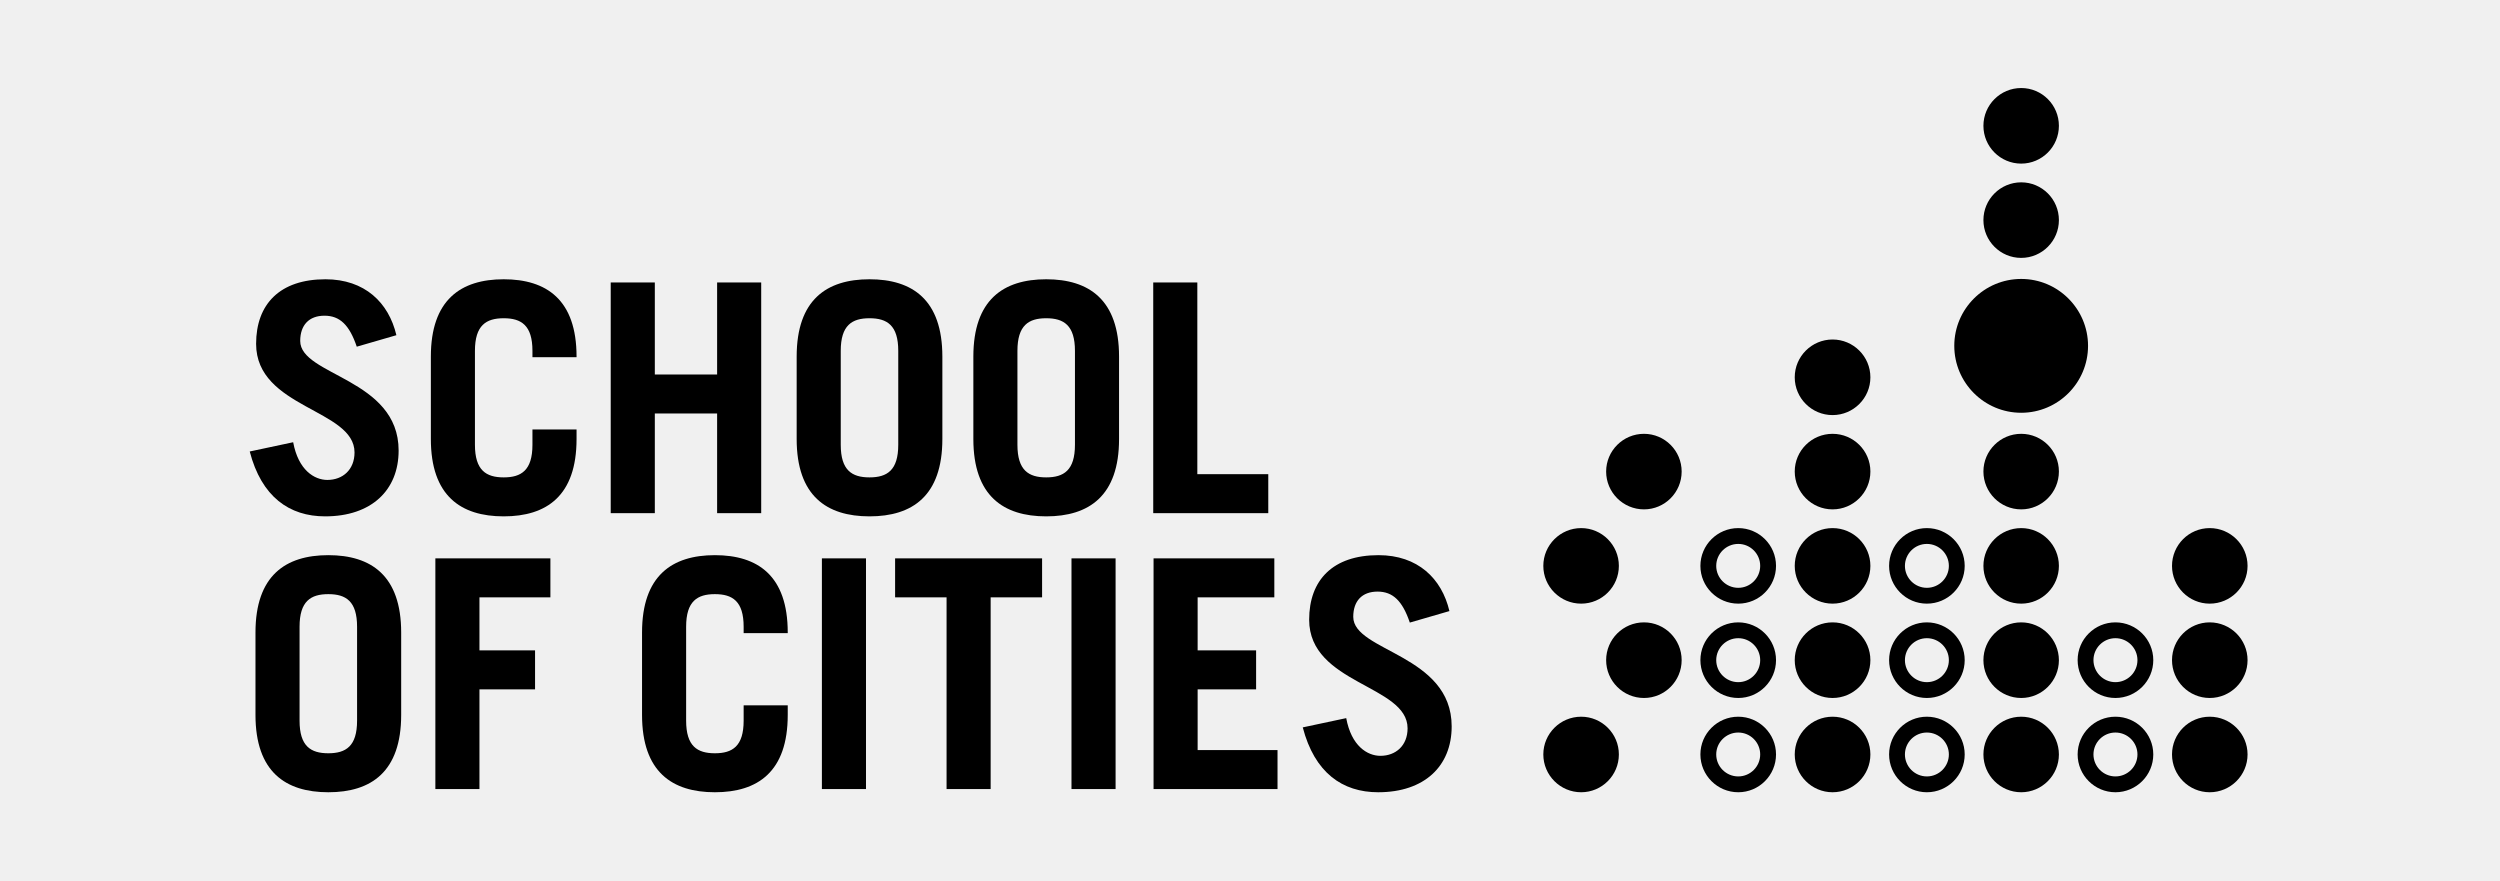
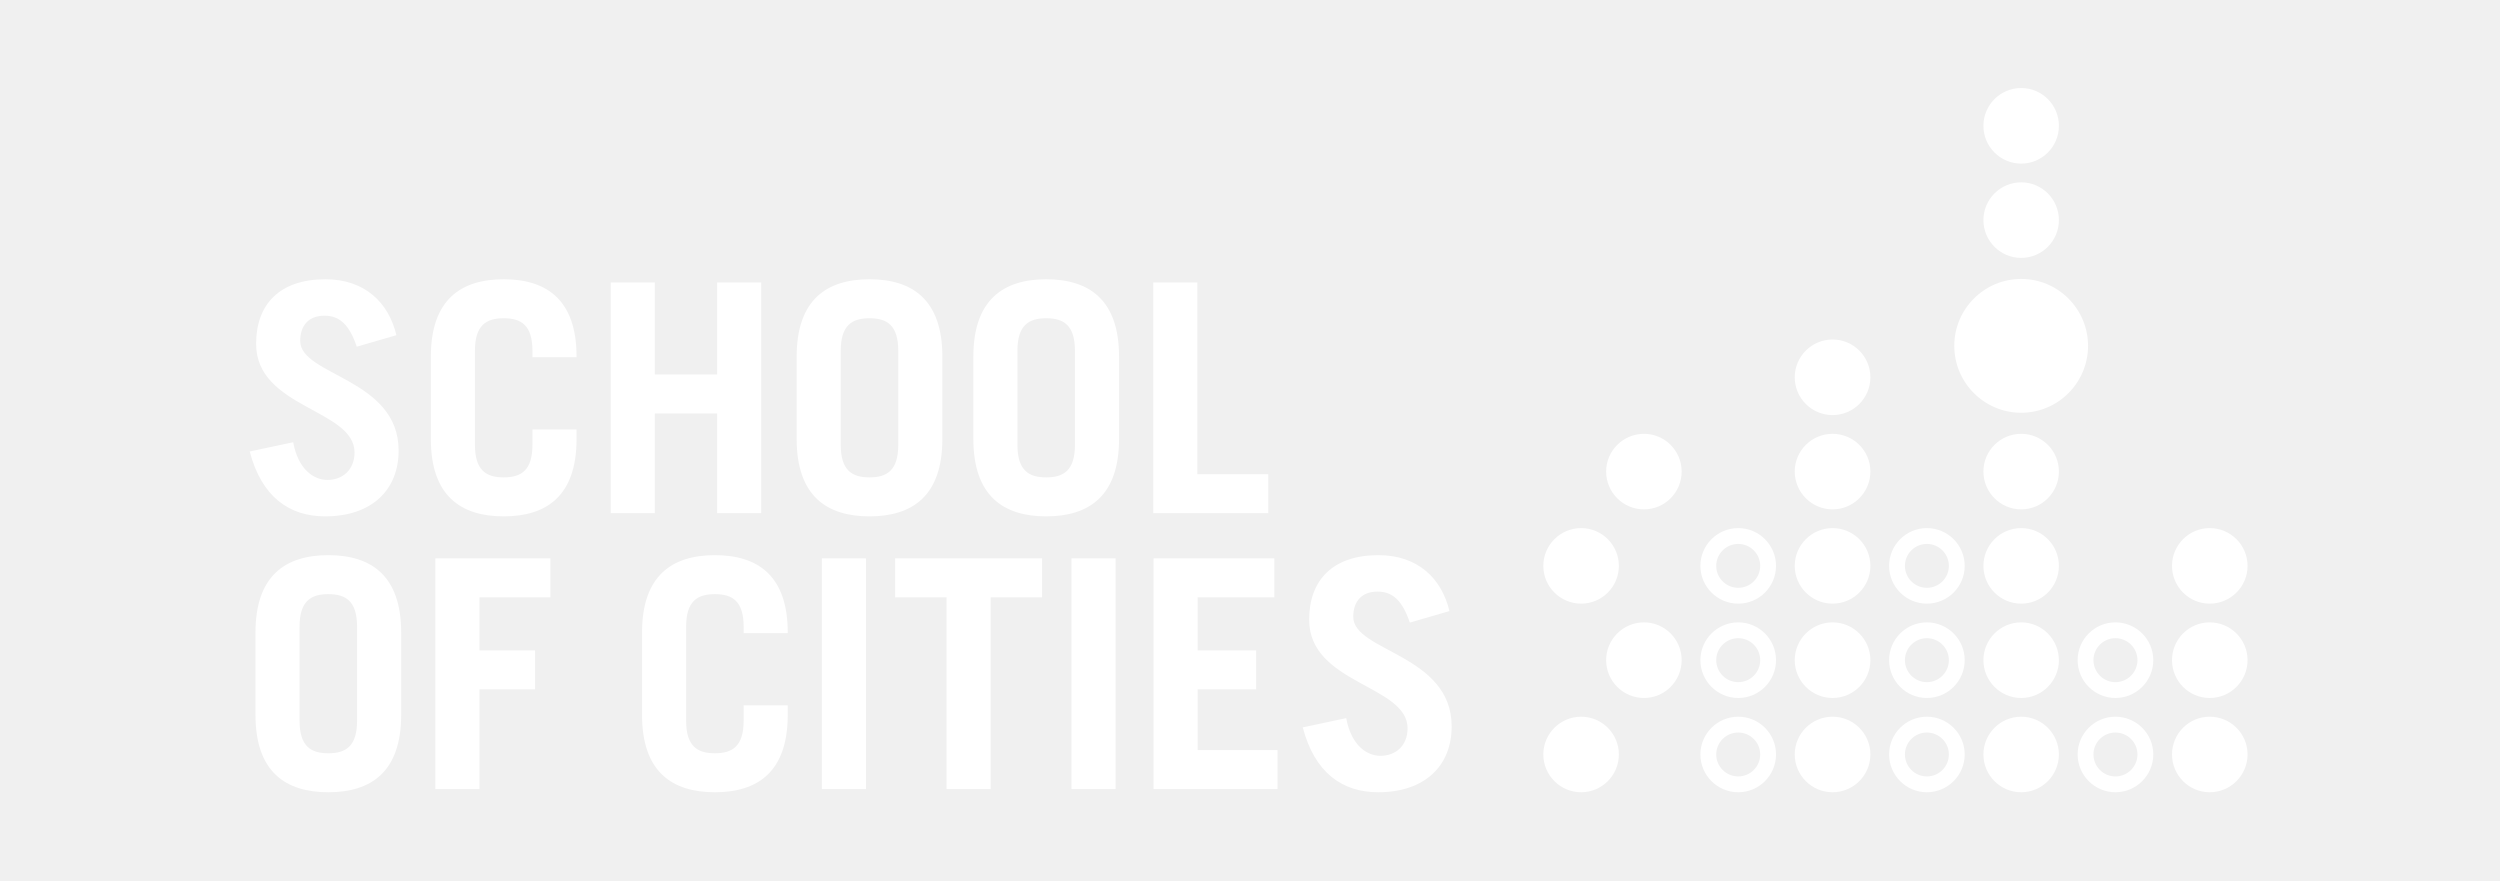
<svg xmlns="http://www.w3.org/2000/svg" version="1.1" id="svg374" width="142" height="50" viewBox="0 0 142 50">
  <defs id="defs378" />
  <g id="g382" transform="matrix(1.333333,0,0,-1.333333,0,133.3333)">
-     <g id="g384" transform="matrix(0.06742755,0,0,0.06742755,-4.243023,47.76588)" style="fill:#000000;fill-opacity:1">
-       <path d="m 1339.91,598.438 c -23.36,0 -42.29,-18.965 -42.29,-42.266 0,-23.32 18.96,-42.285 42.28,-42.285 23.28,0 42.23,18.965 42.23,42.285 0,23.301 -18.95,42.266 -42.22,42.266" style="fill:#000000;fill-opacity:1;fill-rule:nonzero;stroke:none" id="path386" />
-       <path d="m 1458.99,321.863 c -13.14,0 -23.81,-10.691 -23.81,-23.843 0,-13.165 10.67,-23.887 23.81,-23.887 13.19,0 23.92,10.722 23.92,23.887 0,13.152 -10.73,23.843 -23.92,23.843" style="fill:#000000;fill-opacity:1;fill-rule:nonzero;stroke:none" id="path388" />
-       <path d="m 1458.99,381.465 c -13.14,0 -23.81,-10.711 -23.81,-23.867 0,-13.184 10.67,-23.907 23.81,-23.907 13.19,0 23.92,10.723 23.92,23.907 0,13.156 -10.73,23.867 -23.92,23.867" style="fill:#000000;fill-opacity:1;fill-rule:nonzero;stroke:none" id="path390" />
-       <path d="m 1458.99,441.023 c -13.14,0 -23.81,-10.71 -23.81,-23.875 0,-13.156 10.67,-23.855 23.81,-23.855 13.19,0 23.92,10.699 23.92,23.855 0,13.165 -10.73,23.875 -23.92,23.875" style="fill:#000000;fill-opacity:1;fill-rule:nonzero;stroke:none" id="path392" />
-       <path d="m 1399.43,321.863 c -13.14,0 -23.87,-10.679 -23.88,-23.816 0.01,-13.211 10.74,-23.914 23.88,-23.914 13.19,0 23.92,10.722 23.92,23.887 0,13.152 -10.73,23.843 -23.92,23.843 z m 0,-10 c 7.68,0 13.92,-6.211 13.92,-13.843 0,-7.661 -6.24,-13.887 -13.92,-13.887 -7.65,0 -13.87,6.25 -13.88,13.902 0.01,7.629 6.23,13.828 13.88,13.828" style="fill:#000000;fill-opacity:1;fill-rule:nonzero;stroke:none" id="path394" />
-       <path d="m 1399.43,381.465 c -13.14,0 -23.87,-10.695 -23.88,-23.836 0.01,-13.242 10.74,-23.938 23.88,-23.938 13.19,0 23.92,10.723 23.92,23.907 0,13.156 -10.73,23.867 -23.92,23.867 z m 0,-10 c 7.68,0 13.92,-6.223 13.92,-13.867 0,-7.664 -6.24,-13.907 -13.92,-13.907 -7.65,0 -13.87,6.258 -13.88,13.926 0.01,7.637 6.23,13.848 13.88,13.848" style="fill:#000000;fill-opacity:1;fill-rule:nonzero;stroke:none" id="path396" />
-       <path d="m 1339.9,321.863 c -13.17,0 -23.87,-10.691 -23.87,-23.843 0,-13.165 10.7,-23.887 23.87,-23.887 13.1,0 23.79,10.703 23.82,23.836 -0.03,13.215 -10.72,23.894 -23.82,23.894" style="fill:#000000;fill-opacity:1;fill-rule:nonzero;stroke:none" id="path398" />
-       <path d="m 1339.9,381.465 c -13.17,0 -23.87,-10.711 -23.87,-23.867 0,-13.184 10.7,-23.907 23.87,-23.907 13.1,0 23.79,10.696 23.82,23.836 -0.03,13.243 -10.72,23.938 -23.82,23.938" style="fill:#000000;fill-opacity:1;fill-rule:nonzero;stroke:none" id="path400" />
-       <path d="m 1339.9,441.023 c -13.17,0 -23.87,-10.71 -23.87,-23.875 0,-13.156 10.7,-23.855 23.87,-23.855 13.15,0 23.82,10.699 23.82,23.855 0,13.165 -10.67,23.875 -23.82,23.875" style="fill:#000000;fill-opacity:1;fill-rule:nonzero;stroke:none" id="path402" />
-       <path d="m 1280.3,321.863 c -13.15,0 -23.86,-10.691 -23.86,-23.843 0,-13.165 10.71,-23.887 23.86,-23.887 13.18,0 23.9,10.722 23.9,23.887 0,13.152 -10.72,23.843 -23.9,23.843 z m 0,-10 c 7.67,0 13.9,-6.211 13.9,-13.843 0,-7.661 -6.23,-13.887 -13.9,-13.887 -7.64,0 -13.86,6.226 -13.86,13.887 0,7.632 6.22,13.843 13.86,13.843" style="fill:#000000;fill-opacity:1;fill-rule:nonzero;stroke:none" id="path404" />
-       <path d="m 1280.3,381.465 c -13.15,0 -23.86,-10.711 -23.86,-23.867 0,-13.184 10.71,-23.907 23.86,-23.907 13.18,0 23.9,10.723 23.9,23.907 0,13.156 -10.72,23.867 -23.9,23.867 z m 0,-10 c 7.67,0 13.9,-6.223 13.9,-13.867 0,-7.664 -6.23,-13.907 -13.9,-13.907 -7.64,0 -13.86,6.243 -13.86,13.907 0,7.644 6.22,13.867 13.86,13.867" style="fill:#000000;fill-opacity:1;fill-rule:nonzero;stroke:none" id="path406" />
-       <path d="m 1280.3,441.023 c -13.15,0 -23.86,-10.71 -23.86,-23.875 0,-13.156 10.71,-23.855 23.86,-23.855 13.18,0 23.9,10.699 23.9,23.855 0,13.165 -10.72,23.875 -23.9,23.875 z m 0,-10 c 7.67,0 13.9,-6.218 13.9,-13.875 0,-7.636 -6.23,-13.855 -13.9,-13.855 -7.64,0 -13.86,6.219 -13.86,13.855 0,7.657 6.22,13.875 13.86,13.875" style="fill:#000000;fill-opacity:1;fill-rule:nonzero;stroke:none" id="path408" />
-       <path d="m 1220.72,321.863 c -13.17,0 -23.9,-10.691 -23.9,-23.843 0,-13.165 10.73,-23.887 23.9,-23.887 13.18,0 23.9,10.722 23.9,23.887 0,13.152 -10.72,23.843 -23.9,23.843" style="fill:#000000;fill-opacity:1;fill-rule:nonzero;stroke:none" id="path410" />
-       <path d="m 1220.72,381.465 c -13.17,0 -23.9,-10.711 -23.9,-23.867 0,-13.184 10.73,-23.907 23.9,-23.907 13.18,0 23.9,10.723 23.9,23.907 0,13.156 -10.72,23.867 -23.9,23.867" style="fill:#000000;fill-opacity:1;fill-rule:nonzero;stroke:none" id="path412" />
-       <path d="m 1220.72,441.023 c -13.17,0 -23.9,-10.71 -23.9,-23.875 0,-13.156 10.73,-23.855 23.9,-23.855 13.18,0 23.9,10.699 23.9,23.855 0,13.165 -10.72,23.875 -23.9,23.875" style="fill:#000000;fill-opacity:1;fill-rule:nonzero;stroke:none" id="path414" />
-       <path d="m 1220.72,500.586 c -13.17,0 -23.9,-10.676 -23.9,-23.809 0,-13.191 10.73,-23.925 23.9,-23.925 13.18,0 23.9,10.734 23.9,23.925 0,13.133 -10.72,23.809 -23.9,23.809" style="fill:#000000;fill-opacity:1;fill-rule:nonzero;stroke:none" id="path416" />
-       <path d="m 1339.9,500.586 c -13.17,0 -23.87,-10.676 -23.87,-23.809 0,-13.191 10.7,-23.925 23.87,-23.925 13.15,0 23.82,10.734 23.82,23.925 0,13.133 -10.67,23.809 -23.82,23.809" style="fill:#000000;fill-opacity:1;fill-rule:nonzero;stroke:none" id="path418" />
-       <path d="m 1339.91,611.738 c 13.14,0 23.81,10.723 23.81,23.875 0,13.157 -10.67,23.86 -23.82,23.86 -13.17,0 -23.87,-10.703 -23.87,-23.86 0,-13.152 10.68,-23.875 23.81,-23.875" style="fill:#000000;fill-opacity:1;fill-rule:nonzero;stroke:none" id="path420" />
-       <path d="m 1339.9,719.055 c -13.17,0 -23.87,-10.696 -23.87,-23.86 0,-13.183 10.7,-23.894 23.87,-23.894 13.15,0 23.82,10.711 23.82,23.894 0,13.164 -10.67,23.86 -23.82,23.86" style="fill:#000000;fill-opacity:1;fill-rule:nonzero;stroke:none" id="path422" />
-       <path d="m 1220.72,560.176 c -13.17,0 -23.9,-10.703 -23.9,-23.887 0,-13.164 10.73,-23.867 23.9,-23.867 13.18,0 23.9,10.703 23.9,23.867 0,13.184 -10.72,23.887 -23.9,23.887" style="fill:#000000;fill-opacity:1;fill-rule:nonzero;stroke:none" id="path424" />
-       <path d="m 1161.14,321.863 c -13.19,0 -23.92,-10.691 -23.92,-23.843 0,-13.165 10.73,-23.887 23.92,-23.887 13.16,0 23.86,10.722 23.86,23.887 0,13.152 -10.7,23.843 -23.86,23.843 z m 0,-10 c 7.64,0 13.86,-6.211 13.86,-13.843 0,-7.661 -6.22,-13.887 -13.86,-13.887 -7.67,0 -13.92,6.226 -13.92,13.887 0,7.632 6.25,13.843 13.92,13.843" style="fill:#000000;fill-opacity:1;fill-rule:nonzero;stroke:none" id="path426" />
-       <path d="m 1161.14,381.465 c -13.19,0 -23.92,-10.711 -23.92,-23.867 0,-13.184 10.73,-23.907 23.92,-23.907 13.16,0 23.86,10.723 23.86,23.907 0,13.156 -10.7,23.867 -23.86,23.867 z m 0,-10 c 7.64,0 13.86,-6.223 13.86,-13.867 0,-7.664 -6.22,-13.907 -13.86,-13.907 -7.67,0 -13.92,6.243 -13.92,13.907 0,7.644 6.25,13.867 13.92,13.867" style="fill:#000000;fill-opacity:1;fill-rule:nonzero;stroke:none" id="path428" />
-       <path d="m 1161.14,441.023 c -13.19,0 -23.92,-10.71 -23.92,-23.875 0,-13.156 10.73,-23.855 23.92,-23.855 13.16,0 23.86,10.699 23.86,23.855 0,13.165 -10.7,23.875 -23.86,23.875 z m 0,-10 c 7.64,0 13.86,-6.218 13.86,-13.875 0,-7.636 -6.22,-13.855 -13.86,-13.855 -7.67,0 -13.92,6.219 -13.92,13.855 0,7.657 6.25,13.875 13.92,13.875" style="fill:#000000;fill-opacity:1;fill-rule:nonzero;stroke:none" id="path430" />
-       <path d="m 1061.88,321.863 c -13.17,0 -23.9,-10.691 -23.9,-23.843 0,-13.165 10.73,-23.887 23.9,-23.887 13.14,0 23.83,10.722 23.83,23.887 0,13.152 -10.69,23.843 -23.83,23.843" style="fill:#000000;fill-opacity:1;fill-rule:nonzero;stroke:none" id="path432" />
-       <path d="m 1101.58,381.465 c -13.19,0 -23.91,-10.711 -23.91,-23.867 0,-13.184 10.72,-23.907 23.91,-23.907 13.13,0 23.8,10.723 23.8,23.907 0,13.156 -10.67,23.867 -23.8,23.867" style="fill:#000000;fill-opacity:1;fill-rule:nonzero;stroke:none" id="path434" />
-       <path d="m 1101.58,500.586 c -13.19,0 -23.91,-10.691 -23.91,-23.84 0,-13.183 10.72,-23.894 23.91,-23.894 13.13,0 23.8,10.711 23.8,23.894 0,13.149 -10.67,23.84 -23.8,23.84" style="fill:#000000;fill-opacity:1;fill-rule:nonzero;stroke:none" id="path436" />
-       <path d="m 1061.88,441.023 c -13.17,0 -23.9,-10.71 -23.9,-23.875 0,-13.156 10.73,-23.855 23.9,-23.855 13.14,0 23.83,10.699 23.83,23.855 0,13.165 -10.69,23.875 -23.83,23.875" style="fill:#000000;fill-opacity:1;fill-rule:nonzero;stroke:none" id="path438" />
-       <path d="m 288.328,555.637 c -4.644,13.718 -10.699,19.578 -20.39,19.578 -9.891,0 -15.34,-6.055 -15.34,-15.945 0,-22.004 62.175,-23.625 62.175,-69.25 0,-25.032 -17.168,-41.582 -46.433,-41.582 -22.61,0 -40.176,12.316 -47.637,40.988 l 27.449,5.847 c 3.235,-17.558 13.325,-23.82 21.606,-23.82 9.683,0 17.156,6.457 17.156,17.363 0,27.454 -62.18,27.864 -62.18,68.633 0,25.031 14.946,40.781 43.813,40.781 24.82,0 39.969,-14.734 44.812,-35.332 l -25.031,-7.261" style="fill:#000000;fill-opacity:1;fill-rule:nonzero;stroke:none" id="path440" />
-       <path d="m 362.988,493.66 c 0,-16.148 7.071,-20.594 18.172,-20.594 11.106,0 18.164,4.446 18.164,20.594 v 9.692 h 27.864 v -6.055 c 0,-35.942 -18.973,-48.859 -46.028,-48.859 -27.051,0 -46.023,12.917 -46.023,48.859 v 52.078 c 0,35.938 18.972,48.855 46.023,48.855 27.055,0 46.028,-12.917 46.028,-48.855 v -0.398 h -27.864 v 4.031 c 0,16.152 -7.058,20.597 -18.164,20.597 -11.101,0 -18.172,-4.445 -18.172,-20.597 V 493.66" style="fill:#000000;fill-opacity:1;fill-rule:nonzero;stroke:none" id="path442" />
-       <path d="m 448.77,450.461 v 145.75 h 27.863 v -58.145 h 39.363 v 58.145 h 27.852 v -145.75 h -27.852 v 62.977 H 476.633 V 450.461 H 448.77" style="fill:#000000;fill-opacity:1;fill-rule:nonzero;stroke:none" id="path444" />
-       <path d="m 594.102,493.66 c 0,-16.148 7.07,-20.594 18.171,-20.594 11.106,0 18.165,4.446 18.165,20.594 v 59.348 c 0,16.152 -7.059,20.597 -18.165,20.597 -11.101,0 -18.171,-4.445 -18.171,-20.597 z m -27.852,55.715 c 0,35.938 18.977,48.855 46.023,48.855 27.051,0 46.028,-12.917 46.028,-48.855 v -52.078 c 0,-35.942 -18.977,-48.859 -46.028,-48.859 -27.046,0 -46.023,12.917 -46.023,48.859 v 52.078" style="fill:#000000;fill-opacity:1;fill-rule:nonzero;stroke:none" id="path446" />
-       <path d="m 705.73,493.66 c 0,-16.148 7.075,-20.594 18.176,-20.594 11.106,0 18.164,4.446 18.164,20.594 v 59.348 c 0,16.152 -7.058,20.597 -18.164,20.597 -11.101,0 -18.176,-4.445 -18.176,-20.597 z m -27.847,55.715 c 0,35.938 18.972,48.855 46.023,48.855 27.051,0 46.028,-12.917 46.028,-48.855 v -52.078 c 0,-35.942 -18.977,-48.859 -46.028,-48.859 -27.051,0 -46.023,12.917 -46.023,48.859 v 52.078" style="fill:#000000;fill-opacity:1;fill-rule:nonzero;stroke:none" id="path448" />
-       <path d="m 791.531,450.461 v 145.75 h 27.856 V 475.09 h 44.824 v -24.629 h -72.68" style="fill:#000000;fill-opacity:1;fill-rule:nonzero;stroke:none" id="path450" />
-       <path d="m 252.188,319.355 c 0,-16.152 7.07,-20.593 18.171,-20.593 11.106,0 18.164,4.441 18.164,20.593 v 59.344 c 0,16.156 -7.058,20.598 -18.164,20.598 -11.101,0 -18.171,-4.442 -18.171,-20.598 z m -27.852,55.711 c 0,35.942 18.977,48.86 46.023,48.86 27.051,0 46.028,-12.918 46.028,-48.86 v -52.078 c 0,-35.937 -18.977,-48.855 -46.028,-48.855 -27.046,0 -46.023,12.918 -46.023,48.855 v 52.078" style="fill:#000000;fill-opacity:1;fill-rule:nonzero;stroke:none" id="path452" />
-       <path d="m 337.988,276.152 v 145.75 h 72.676 V 397.273 H 365.84 V 363.77 h 35.129 V 339.141 H 365.84 v -62.989 h -27.852" style="fill:#000000;fill-opacity:1;fill-rule:nonzero;stroke:none" id="path454" />
-       <path d="m 496.418,319.355 c 0,-16.152 7.066,-20.593 18.172,-20.593 11.101,0 18.164,4.441 18.164,20.593 v 9.688 h 27.859 v -6.055 c 0,-35.937 -18.972,-48.855 -46.023,-48.855 -27.051,0 -46.027,12.918 -46.027,48.855 v 52.078 c 0,35.942 18.976,48.86 46.027,48.86 27.051,0 46.023,-12.918 46.023,-48.86 v -0.398 h -27.859 v 4.031 c 0,16.156 -7.063,20.598 -18.164,20.598 -11.106,0 -18.172,-4.442 -18.172,-20.598 v -59.344" style="fill:#000000;fill-opacity:1;fill-rule:nonzero;stroke:none" id="path456" />
-       <path d="m 582.188,276.152 v 145.75 h 27.863 v -145.75 h -27.863" style="fill:#000000;fill-opacity:1;fill-rule:nonzero;stroke:none" id="path458" />
-       <path d="m 721.309,421.902 v -24.629 h -32.5 V 276.152 h -27.852 v 121.121 h -32.512 v 24.629 h 92.864" style="fill:#000000;fill-opacity:1;fill-rule:nonzero;stroke:none" id="path460" />
-       <path d="m 739.883,276.152 v 145.75 h 27.859 v -145.75 h -27.859" style="fill:#000000;fill-opacity:1;fill-rule:nonzero;stroke:none" id="path462" />
-       <path d="m 791.73,276.152 v 145.75 h 76.305 V 397.273 H 819.578 V 363.77 h 36.945 v -24.629 h -36.945 v -38.36 h 50.473 V 276.152 H 791.73" style="fill:#000000;fill-opacity:1;fill-rule:nonzero;stroke:none" id="path464" />
-       <path d="m 953.633,381.328 c -4.649,13.731 -10.703,19.578 -20.391,19.578 -9.89,0 -15.344,-6.051 -15.344,-15.945 0,-22 62.18,-23.613 62.18,-69.238 0,-25.039 -17.168,-41.59 -46.433,-41.59 -22.61,0 -40.176,12.312 -47.649,40.984 l 27.461,5.852 c 3.231,-17.563 13.32,-23.821 21.602,-23.821 9.687,0 17.16,6.457 17.16,17.364 0,27.453 -62.18,27.851 -62.18,68.633 0,25.031 14.941,40.781 43.809,40.781 24.824,0 39.968,-14.738 44.812,-35.332 l -25.027,-7.266" style="fill:#000000;fill-opacity:1;fill-rule:nonzero;stroke:none" id="path466" />
+     <g id="g384" transform="matrix(0.06742755,0,0,0.06742755,-4.243023,47.76588)" style="fill:#ffffff;fill-opacity:1">
+       <path d="m 1339.91,598.438 c -23.36,0 -42.29,-18.965 -42.29,-42.266 0,-23.32 18.96,-42.285 42.28,-42.285 23.28,0 42.23,18.965 42.23,42.285 0,23.301 -18.95,42.266 -42.22,42.266" style="fill:#ffffff;fill-opacity:1;fill-rule:nonzero;stroke:none" id="path386" />
+       <path d="m 1458.99,321.863 c -13.14,0 -23.81,-10.691 -23.81,-23.843 0,-13.165 10.67,-23.887 23.81,-23.887 13.19,0 23.92,10.722 23.92,23.887 0,13.152 -10.73,23.843 -23.92,23.843" style="fill:#ffffff;fill-opacity:1;fill-rule:nonzero;stroke:none" id="path388" />
+       <path d="m 1458.99,381.465 c -13.14,0 -23.81,-10.711 -23.81,-23.867 0,-13.184 10.67,-23.907 23.81,-23.907 13.19,0 23.92,10.723 23.92,23.907 0,13.156 -10.73,23.867 -23.92,23.867" style="fill:#ffffff;fill-opacity:1;fill-rule:nonzero;stroke:none" id="path390" />
+       <path d="m 1458.99,441.023 c -13.14,0 -23.81,-10.71 -23.81,-23.875 0,-13.156 10.67,-23.855 23.81,-23.855 13.19,0 23.92,10.699 23.92,23.855 0,13.165 -10.73,23.875 -23.92,23.875" style="fill:#ffffff;fill-opacity:1;fill-rule:nonzero;stroke:none" id="path392" />
+       <path d="m 1399.43,321.863 c -13.14,0 -23.87,-10.679 -23.88,-23.816 0.01,-13.211 10.74,-23.914 23.88,-23.914 13.19,0 23.92,10.722 23.92,23.887 0,13.152 -10.73,23.843 -23.92,23.843 z m 0,-10 c 7.68,0 13.92,-6.211 13.92,-13.843 0,-7.661 -6.24,-13.887 -13.92,-13.887 -7.65,0 -13.87,6.25 -13.88,13.902 0.01,7.629 6.23,13.828 13.88,13.828" style="fill:#ffffff;fill-opacity:1;fill-rule:nonzero;stroke:none" id="path394" />
+       <path d="m 1399.43,381.465 c -13.14,0 -23.87,-10.695 -23.88,-23.836 0.01,-13.242 10.74,-23.938 23.88,-23.938 13.19,0 23.92,10.723 23.92,23.907 0,13.156 -10.73,23.867 -23.92,23.867 z m 0,-10 c 7.68,0 13.92,-6.223 13.92,-13.867 0,-7.664 -6.24,-13.907 -13.92,-13.907 -7.65,0 -13.87,6.258 -13.88,13.926 0.01,7.637 6.23,13.848 13.88,13.848" style="fill:#ffffff;fill-opacity:1;fill-rule:nonzero;stroke:none" id="path396" />
+       <path d="m 1339.9,321.863 c -13.17,0 -23.87,-10.691 -23.87,-23.843 0,-13.165 10.7,-23.887 23.87,-23.887 13.1,0 23.79,10.703 23.82,23.836 -0.03,13.215 -10.72,23.894 -23.82,23.894" style="fill:#ffffff;fill-opacity:1;fill-rule:nonzero;stroke:none" id="path398" />
+       <path d="m 1339.9,381.465 c -13.17,0 -23.87,-10.711 -23.87,-23.867 0,-13.184 10.7,-23.907 23.87,-23.907 13.1,0 23.79,10.696 23.82,23.836 -0.03,13.243 -10.72,23.938 -23.82,23.938" style="fill:#ffffff;fill-opacity:1;fill-rule:nonzero;stroke:none" id="path400" />
+       <path d="m 1339.9,441.023 c -13.17,0 -23.87,-10.71 -23.87,-23.875 0,-13.156 10.7,-23.855 23.87,-23.855 13.15,0 23.82,10.699 23.82,23.855 0,13.165 -10.67,23.875 -23.82,23.875" style="fill:#ffffff;fill-opacity:1;fill-rule:nonzero;stroke:none" id="path402" />
+       <path d="m 1280.3,321.863 c -13.15,0 -23.86,-10.691 -23.86,-23.843 0,-13.165 10.71,-23.887 23.86,-23.887 13.18,0 23.9,10.722 23.9,23.887 0,13.152 -10.72,23.843 -23.9,23.843 z m 0,-10 c 7.67,0 13.9,-6.211 13.9,-13.843 0,-7.661 -6.23,-13.887 -13.9,-13.887 -7.64,0 -13.86,6.226 -13.86,13.887 0,7.632 6.22,13.843 13.86,13.843" style="fill:#ffffff;fill-opacity:1;fill-rule:nonzero;stroke:none" id="path404" />
+       <path d="m 1280.3,381.465 c -13.15,0 -23.86,-10.711 -23.86,-23.867 0,-13.184 10.71,-23.907 23.86,-23.907 13.18,0 23.9,10.723 23.9,23.907 0,13.156 -10.72,23.867 -23.9,23.867 z m 0,-10 c 7.67,0 13.9,-6.223 13.9,-13.867 0,-7.664 -6.23,-13.907 -13.9,-13.907 -7.64,0 -13.86,6.243 -13.86,13.907 0,7.644 6.22,13.867 13.86,13.867" style="fill:#ffffff;fill-opacity:1;fill-rule:nonzero;stroke:none" id="path406" />
+       <path d="m 1280.3,441.023 c -13.15,0 -23.86,-10.71 -23.86,-23.875 0,-13.156 10.71,-23.855 23.86,-23.855 13.18,0 23.9,10.699 23.9,23.855 0,13.165 -10.72,23.875 -23.9,23.875 z m 0,-10 c 7.67,0 13.9,-6.218 13.9,-13.875 0,-7.636 -6.23,-13.855 -13.9,-13.855 -7.64,0 -13.86,6.219 -13.86,13.855 0,7.657 6.22,13.875 13.86,13.875" style="fill:#ffffff;fill-opacity:1;fill-rule:nonzero;stroke:none" id="path408" />
+       <path d="m 1220.72,321.863 c -13.17,0 -23.9,-10.691 -23.9,-23.843 0,-13.165 10.73,-23.887 23.9,-23.887 13.18,0 23.9,10.722 23.9,23.887 0,13.152 -10.72,23.843 -23.9,23.843" style="fill:#ffffff;fill-opacity:1;fill-rule:nonzero;stroke:none" id="path410" />
+       <path d="m 1220.72,381.465 c -13.17,0 -23.9,-10.711 -23.9,-23.867 0,-13.184 10.73,-23.907 23.9,-23.907 13.18,0 23.9,10.723 23.9,23.907 0,13.156 -10.72,23.867 -23.9,23.867" style="fill:#ffffff;fill-opacity:1;fill-rule:nonzero;stroke:none" id="path412" />
+       <path d="m 1220.72,441.023 c -13.17,0 -23.9,-10.71 -23.9,-23.875 0,-13.156 10.73,-23.855 23.9,-23.855 13.18,0 23.9,10.699 23.9,23.855 0,13.165 -10.72,23.875 -23.9,23.875" style="fill:#ffffff;fill-opacity:1;fill-rule:nonzero;stroke:none" id="path414" />
+       <path d="m 1220.72,500.586 c -13.17,0 -23.9,-10.676 -23.9,-23.809 0,-13.191 10.73,-23.925 23.9,-23.925 13.18,0 23.9,10.734 23.9,23.925 0,13.133 -10.72,23.809 -23.9,23.809" style="fill:#ffffff;fill-opacity:1;fill-rule:nonzero;stroke:none" id="path416" />
+       <path d="m 1339.9,500.586 c -13.17,0 -23.87,-10.676 -23.87,-23.809 0,-13.191 10.7,-23.925 23.87,-23.925 13.15,0 23.82,10.734 23.82,23.925 0,13.133 -10.67,23.809 -23.82,23.809" style="fill:#ffffff;fill-opacity:1;fill-rule:nonzero;stroke:none" id="path418" />
+       <path d="m 1339.91,611.738 c 13.14,0 23.81,10.723 23.81,23.875 0,13.157 -10.67,23.86 -23.82,23.86 -13.17,0 -23.87,-10.703 -23.87,-23.86 0,-13.152 10.68,-23.875 23.81,-23.875" style="fill:#ffffff;fill-opacity:1;fill-rule:nonzero;stroke:none" id="path420" />
+       <path d="m 1339.9,719.055 c -13.17,0 -23.87,-10.696 -23.87,-23.86 0,-13.183 10.7,-23.894 23.87,-23.894 13.15,0 23.82,10.711 23.82,23.894 0,13.164 -10.67,23.86 -23.82,23.86" style="fill:#ffffff;fill-opacity:1;fill-rule:nonzero;stroke:none" id="path422" />
+       <path d="m 1220.72,560.176 c -13.17,0 -23.9,-10.703 -23.9,-23.887 0,-13.164 10.73,-23.867 23.9,-23.867 13.18,0 23.9,10.703 23.9,23.867 0,13.184 -10.72,23.887 -23.9,23.887" style="fill:#ffffff;fill-opacity:1;fill-rule:nonzero;stroke:none" id="path424" />
+       <path d="m 1161.14,321.863 c -13.19,0 -23.92,-10.691 -23.92,-23.843 0,-13.165 10.73,-23.887 23.92,-23.887 13.16,0 23.86,10.722 23.86,23.887 0,13.152 -10.7,23.843 -23.86,23.843 z m 0,-10 c 7.64,0 13.86,-6.211 13.86,-13.843 0,-7.661 -6.22,-13.887 -13.86,-13.887 -7.67,0 -13.92,6.226 -13.92,13.887 0,7.632 6.25,13.843 13.92,13.843" style="fill:#ffffff;fill-opacity:1;fill-rule:nonzero;stroke:none" id="path426" />
+       <path d="m 1161.14,381.465 c -13.19,0 -23.92,-10.711 -23.92,-23.867 0,-13.184 10.73,-23.907 23.92,-23.907 13.16,0 23.86,10.723 23.86,23.907 0,13.156 -10.7,23.867 -23.86,23.867 z m 0,-10 c 7.64,0 13.86,-6.223 13.86,-13.867 0,-7.664 -6.22,-13.907 -13.86,-13.907 -7.67,0 -13.92,6.243 -13.92,13.907 0,7.644 6.25,13.867 13.92,13.867" style="fill:#ffffff;fill-opacity:1;fill-rule:nonzero;stroke:none" id="path428" />
+       <path d="m 1161.14,441.023 c -13.19,0 -23.92,-10.71 -23.92,-23.875 0,-13.156 10.73,-23.855 23.92,-23.855 13.16,0 23.86,10.699 23.86,23.855 0,13.165 -10.7,23.875 -23.86,23.875 z m 0,-10 c 7.64,0 13.86,-6.218 13.86,-13.875 0,-7.636 -6.22,-13.855 -13.86,-13.855 -7.67,0 -13.92,6.219 -13.92,13.855 0,7.657 6.25,13.875 13.92,13.875" style="fill:#ffffff;fill-opacity:1;fill-rule:nonzero;stroke:none" id="path430" />
+       <path d="m 1061.88,321.863 c -13.17,0 -23.9,-10.691 -23.9,-23.843 0,-13.165 10.73,-23.887 23.9,-23.887 13.14,0 23.83,10.722 23.83,23.887 0,13.152 -10.69,23.843 -23.83,23.843" style="fill:#ffffff;fill-opacity:1;fill-rule:nonzero;stroke:none" id="path432" />
+       <path d="m 1101.58,381.465 c -13.19,0 -23.91,-10.711 -23.91,-23.867 0,-13.184 10.72,-23.907 23.91,-23.907 13.13,0 23.8,10.723 23.8,23.907 0,13.156 -10.67,23.867 -23.8,23.867" style="fill:#ffffff;fill-opacity:1;fill-rule:nonzero;stroke:none" id="path434" />
+       <path d="m 1101.58,500.586 c -13.19,0 -23.91,-10.691 -23.91,-23.84 0,-13.183 10.72,-23.894 23.91,-23.894 13.13,0 23.8,10.711 23.8,23.894 0,13.149 -10.67,23.84 -23.8,23.84" style="fill:#ffffff;fill-opacity:1;fill-rule:nonzero;stroke:none" id="path436" />
+       <path d="m 1061.88,441.023 c -13.17,0 -23.9,-10.71 -23.9,-23.875 0,-13.156 10.73,-23.855 23.9,-23.855 13.14,0 23.83,10.699 23.83,23.855 0,13.165 -10.69,23.875 -23.83,23.875" style="fill:#ffffff;fill-opacity:1;fill-rule:nonzero;stroke:none" id="path438" />
+       <path d="m 288.328,555.637 c -4.644,13.718 -10.699,19.578 -20.39,19.578 -9.891,0 -15.34,-6.055 -15.34,-15.945 0,-22.004 62.175,-23.625 62.175,-69.25 0,-25.032 -17.168,-41.582 -46.433,-41.582 -22.61,0 -40.176,12.316 -47.637,40.988 l 27.449,5.847 c 3.235,-17.558 13.325,-23.82 21.606,-23.82 9.683,0 17.156,6.457 17.156,17.363 0,27.454 -62.18,27.864 -62.18,68.633 0,25.031 14.946,40.781 43.813,40.781 24.82,0 39.969,-14.734 44.812,-35.332 l -25.031,-7.261" style="fill:#ffffff;fill-opacity:1;fill-rule:nonzero;stroke:none" id="path440" />
+       <path d="m 362.988,493.66 c 0,-16.148 7.071,-20.594 18.172,-20.594 11.106,0 18.164,4.446 18.164,20.594 v 9.692 h 27.864 v -6.055 c 0,-35.942 -18.973,-48.859 -46.028,-48.859 -27.051,0 -46.023,12.917 -46.023,48.859 v 52.078 c 0,35.938 18.972,48.855 46.023,48.855 27.055,0 46.028,-12.917 46.028,-48.855 v -0.398 h -27.864 v 4.031 c 0,16.152 -7.058,20.597 -18.164,20.597 -11.101,0 -18.172,-4.445 -18.172,-20.597 V 493.66" style="fill:#ffffff;fill-opacity:1;fill-rule:nonzero;stroke:none" id="path442" />
+       <path d="m 448.77,450.461 v 145.75 h 27.863 v -58.145 h 39.363 v 58.145 h 27.852 v -145.75 h -27.852 v 62.977 H 476.633 V 450.461 H 448.77" style="fill:#ffffff;fill-opacity:1;fill-rule:nonzero;stroke:none" id="path444" />
+       <path d="m 594.102,493.66 c 0,-16.148 7.07,-20.594 18.171,-20.594 11.106,0 18.165,4.446 18.165,20.594 v 59.348 c 0,16.152 -7.059,20.597 -18.165,20.597 -11.101,0 -18.171,-4.445 -18.171,-20.597 z m -27.852,55.715 c 0,35.938 18.977,48.855 46.023,48.855 27.051,0 46.028,-12.917 46.028,-48.855 v -52.078 c 0,-35.942 -18.977,-48.859 -46.028,-48.859 -27.046,0 -46.023,12.917 -46.023,48.859 v 52.078" style="fill:#ffffff;fill-opacity:1;fill-rule:nonzero;stroke:none" id="path446" />
+       <path d="m 705.73,493.66 c 0,-16.148 7.075,-20.594 18.176,-20.594 11.106,0 18.164,4.446 18.164,20.594 v 59.348 c 0,16.152 -7.058,20.597 -18.164,20.597 -11.101,0 -18.176,-4.445 -18.176,-20.597 z m -27.847,55.715 c 0,35.938 18.972,48.855 46.023,48.855 27.051,0 46.028,-12.917 46.028,-48.855 v -52.078 c 0,-35.942 -18.977,-48.859 -46.028,-48.859 -27.051,0 -46.023,12.917 -46.023,48.859 v 52.078" style="fill:#ffffff;fill-opacity:1;fill-rule:nonzero;stroke:none" id="path448" />
+       <path d="m 791.531,450.461 v 145.75 h 27.856 V 475.09 h 44.824 v -24.629 h -72.68" style="fill:#ffffff;fill-opacity:1;fill-rule:nonzero;stroke:none" id="path450" />
+       <path d="m 252.188,319.355 c 0,-16.152 7.07,-20.593 18.171,-20.593 11.106,0 18.164,4.441 18.164,20.593 v 59.344 c 0,16.156 -7.058,20.598 -18.164,20.598 -11.101,0 -18.171,-4.442 -18.171,-20.598 z m -27.852,55.711 c 0,35.942 18.977,48.86 46.023,48.86 27.051,0 46.028,-12.918 46.028,-48.86 v -52.078 c 0,-35.937 -18.977,-48.855 -46.028,-48.855 -27.046,0 -46.023,12.918 -46.023,48.855 v 52.078" style="fill:#ffffff;fill-opacity:1;fill-rule:nonzero;stroke:none" id="path452" />
+       <path d="m 337.988,276.152 v 145.75 h 72.676 V 397.273 H 365.84 V 363.77 h 35.129 V 339.141 H 365.84 v -62.989 h -27.852" style="fill:#ffffff;fill-opacity:1;fill-rule:nonzero;stroke:none" id="path454" />
+       <path d="m 496.418,319.355 c 0,-16.152 7.066,-20.593 18.172,-20.593 11.101,0 18.164,4.441 18.164,20.593 v 9.688 h 27.859 v -6.055 c 0,-35.937 -18.972,-48.855 -46.023,-48.855 -27.051,0 -46.027,12.918 -46.027,48.855 v 52.078 c 0,35.942 18.976,48.86 46.027,48.86 27.051,0 46.023,-12.918 46.023,-48.86 v -0.398 h -27.859 v 4.031 c 0,16.156 -7.063,20.598 -18.164,20.598 -11.106,0 -18.172,-4.442 -18.172,-20.598 v -59.344" style="fill:#ffffff;fill-opacity:1;fill-rule:nonzero;stroke:none" id="path456" />
+       <path d="m 582.188,276.152 v 145.75 h 27.863 v -145.75 h -27.863" style="fill:#ffffff;fill-opacity:1;fill-rule:nonzero;stroke:none" id="path458" />
+       <path d="m 721.309,421.902 v -24.629 h -32.5 V 276.152 h -27.852 v 121.121 h -32.512 v 24.629 h 92.864" style="fill:#ffffff;fill-opacity:1;fill-rule:nonzero;stroke:none" id="path460" />
+       <path d="m 739.883,276.152 v 145.75 h 27.859 v -145.75 h -27.859" style="fill:#ffffff;fill-opacity:1;fill-rule:nonzero;stroke:none" id="path462" />
+       <path d="m 791.73,276.152 v 145.75 h 76.305 V 397.273 H 819.578 V 363.77 h 36.945 v -24.629 h -36.945 v -38.36 h 50.473 V 276.152 H 791.73" style="fill:#ffffff;fill-opacity:1;fill-rule:nonzero;stroke:none" id="path464" />
+       <path d="m 953.633,381.328 c -4.649,13.731 -10.703,19.578 -20.391,19.578 -9.89,0 -15.344,-6.051 -15.344,-15.945 0,-22 62.18,-23.613 62.18,-69.238 0,-25.039 -17.168,-41.59 -46.433,-41.59 -22.61,0 -40.176,12.312 -47.649,40.984 l 27.461,5.852 c 3.231,-17.563 13.32,-23.821 21.602,-23.821 9.687,0 17.16,6.457 17.16,17.364 0,27.453 -62.18,27.851 -62.18,68.633 0,25.031 14.941,40.781 43.809,40.781 24.824,0 39.968,-14.738 44.812,-35.332 l -25.027,-7.266" style="fill:#ffffff;fill-opacity:1;fill-rule:nonzero;stroke:none" id="path466" />
    </g>
  </g>
</svg>
